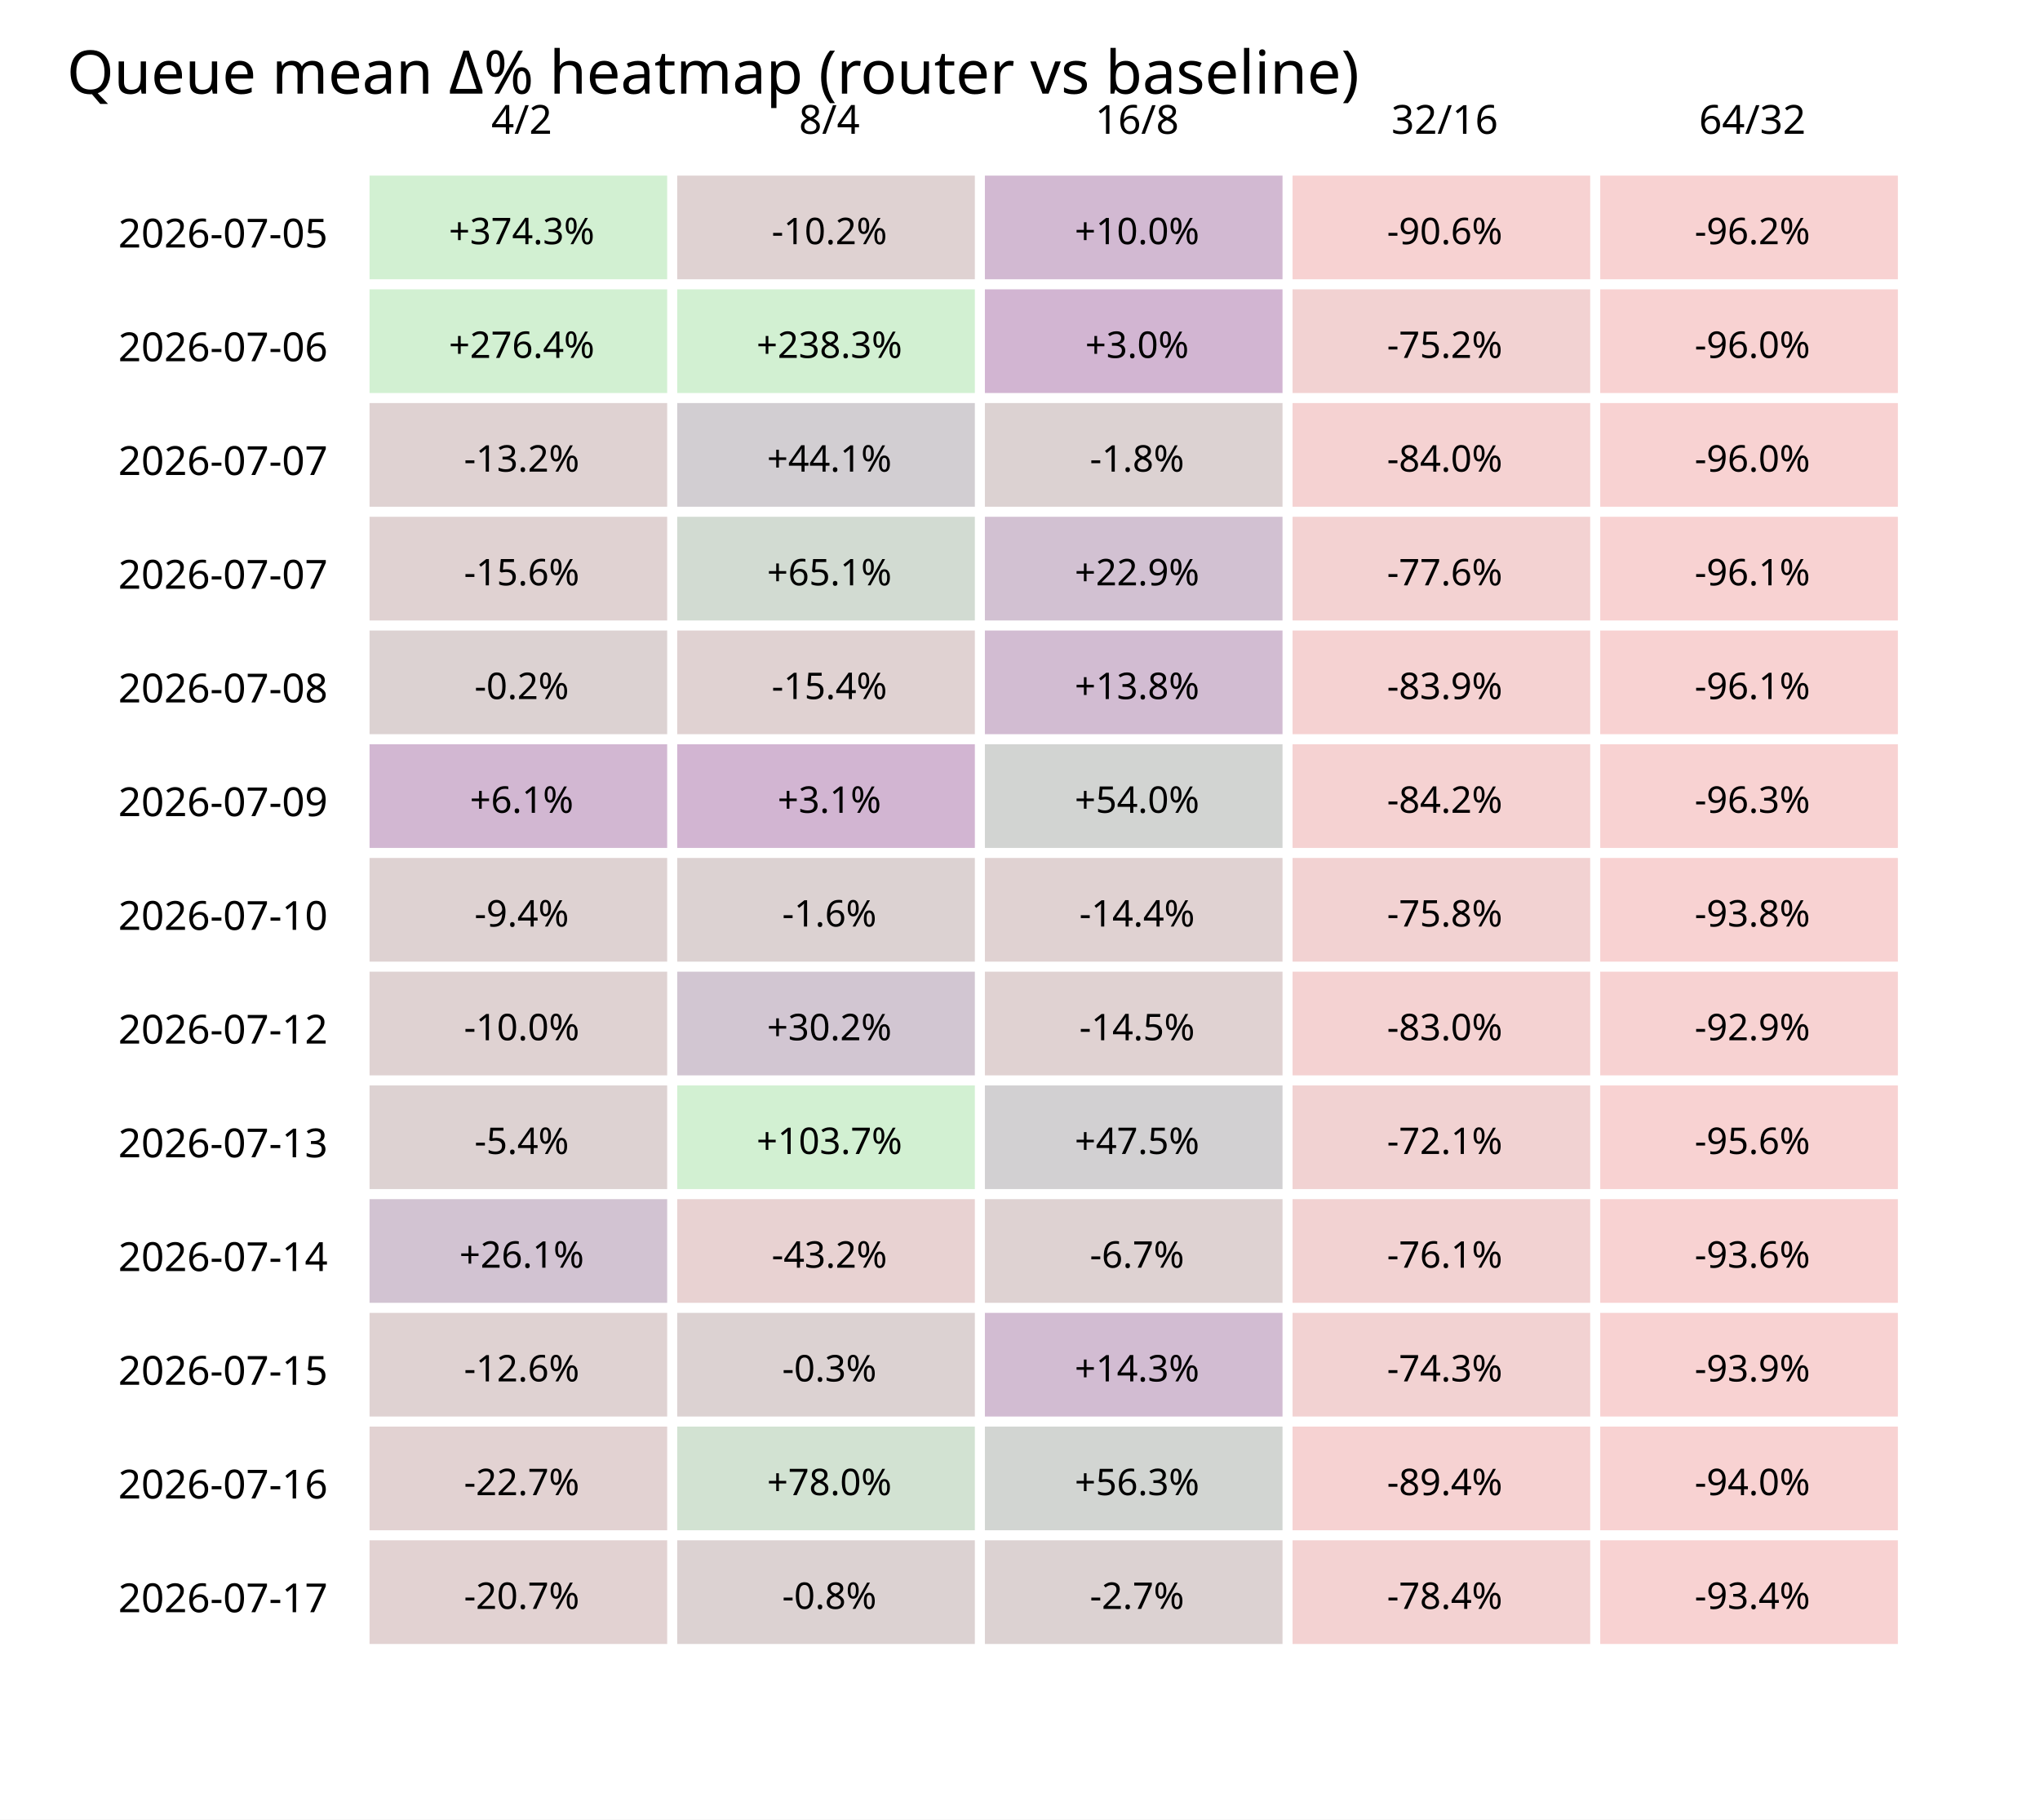
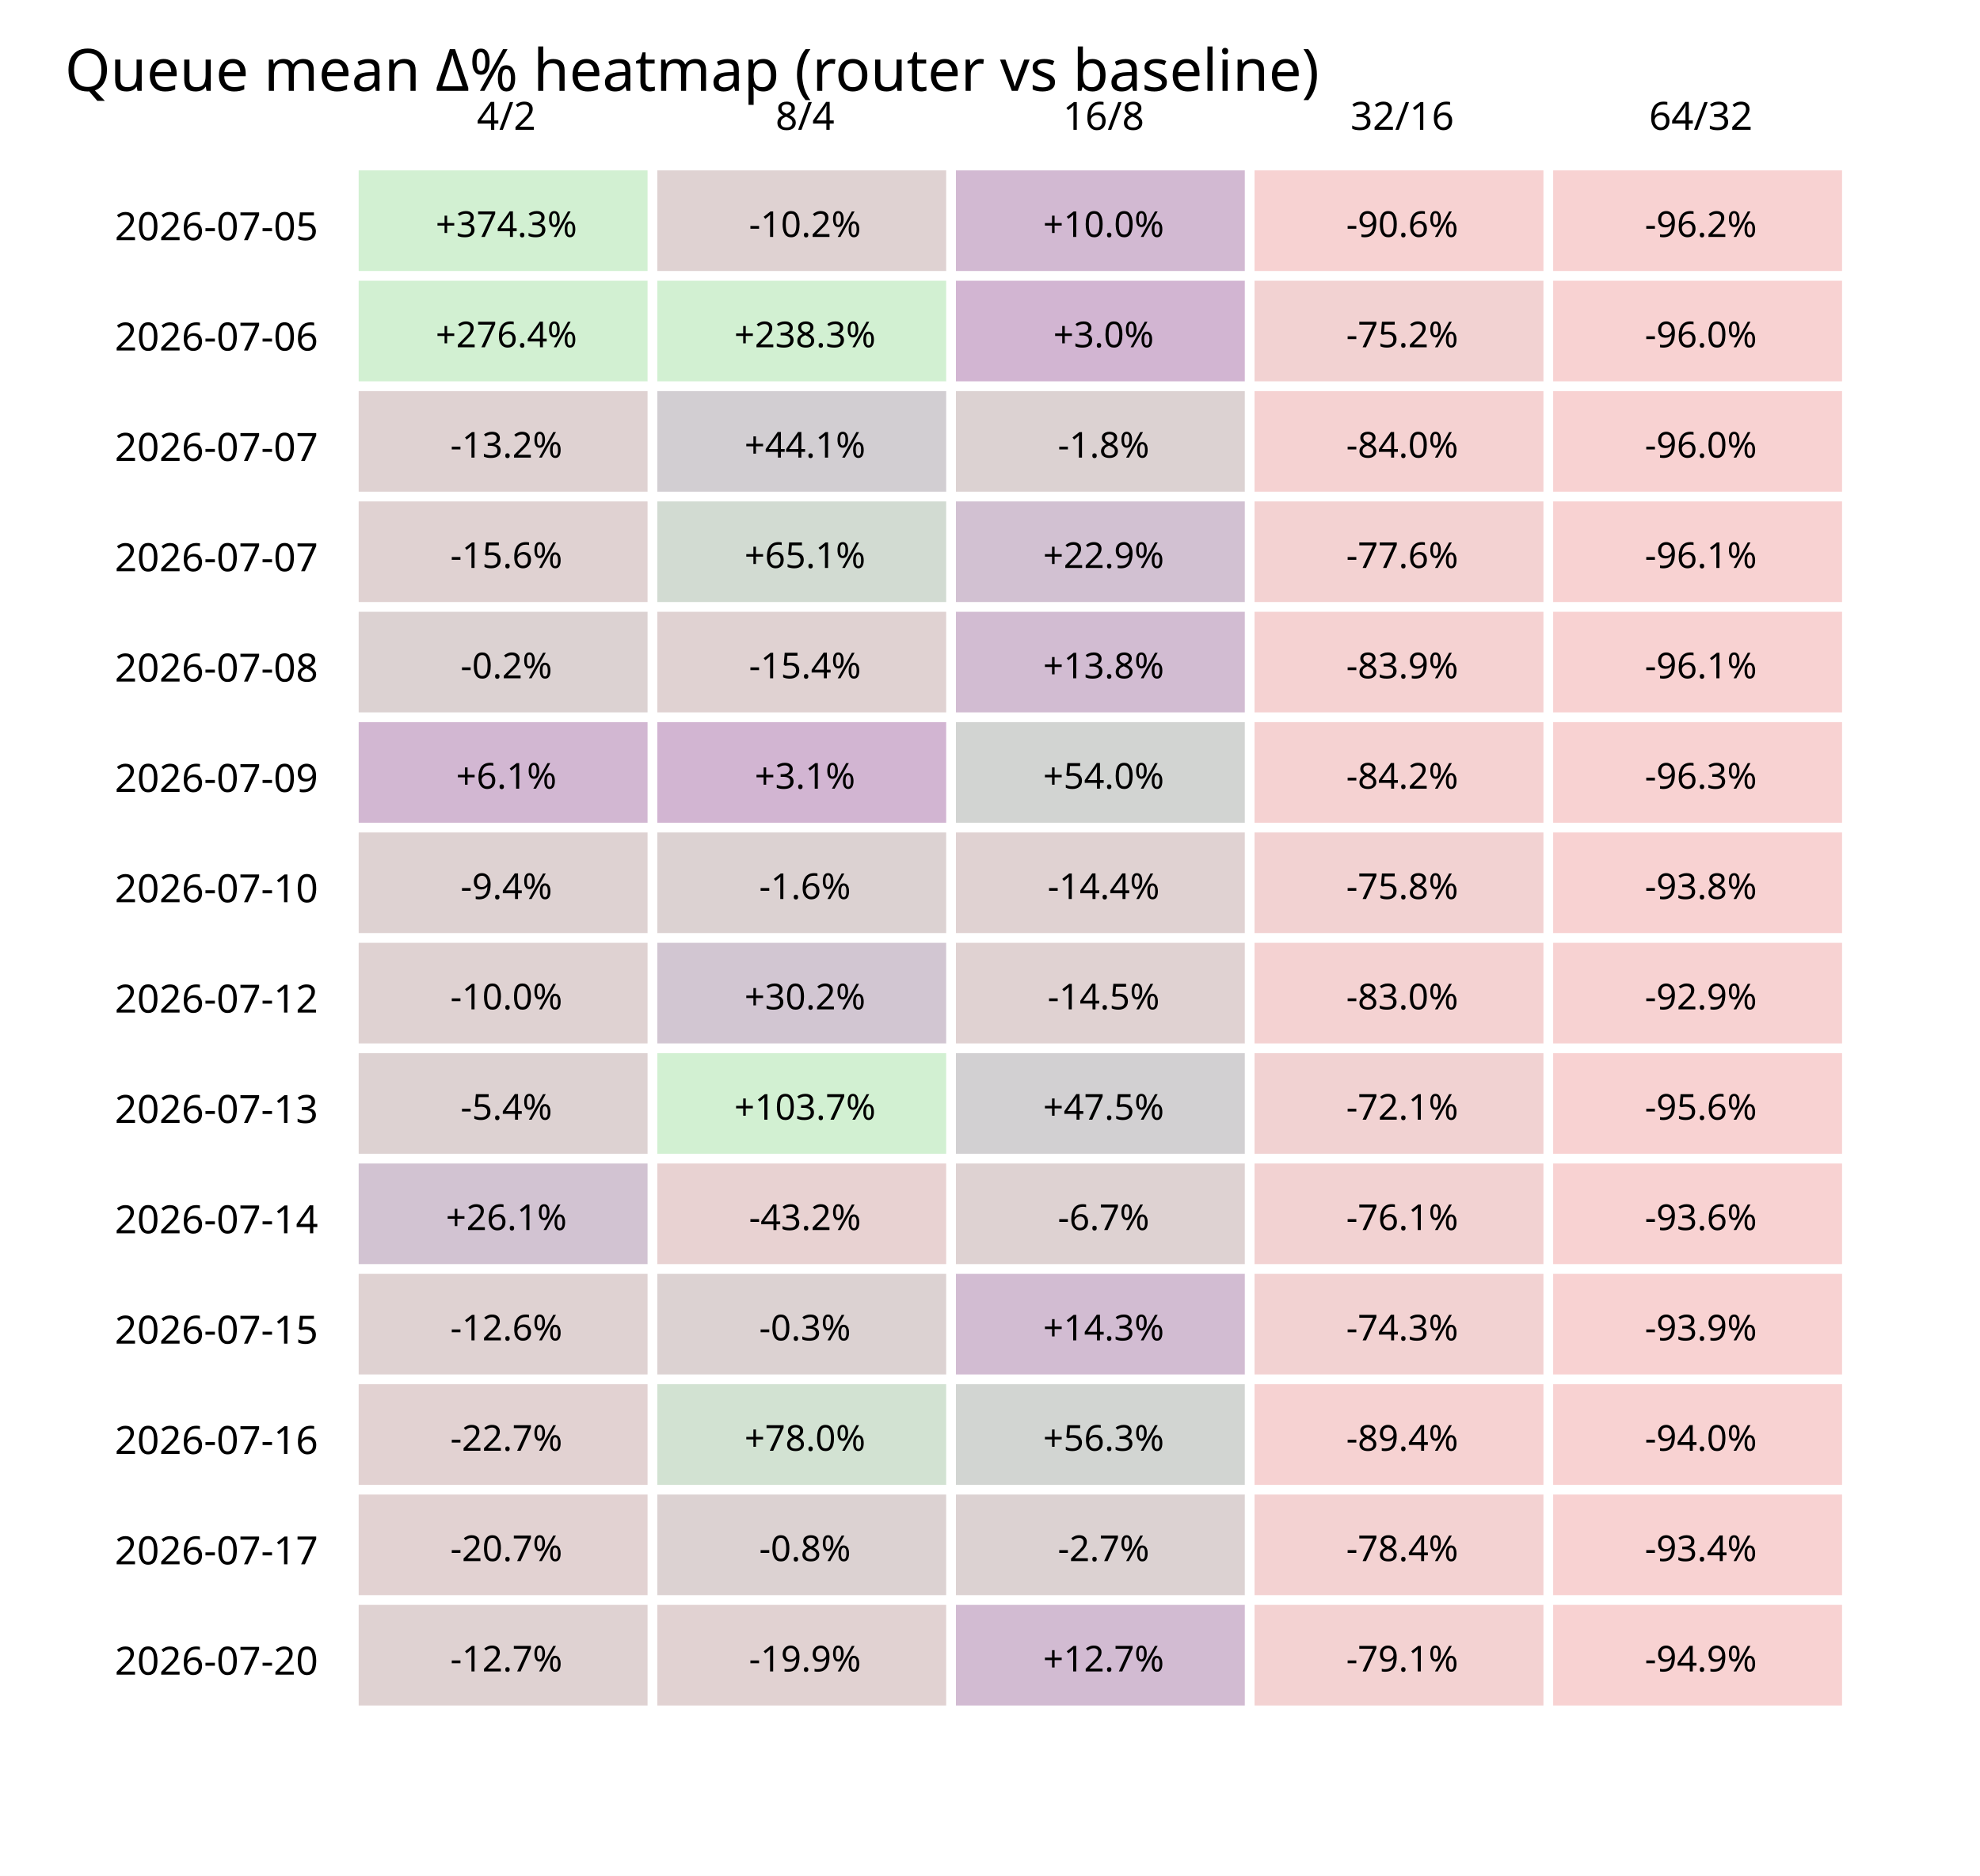
- <svg xmlns="http://www.w3.org/2000/svg" width="610" height="544" viewBox="0 0 610 544">
+ <svg xmlns="http://www.w3.org/2000/svg" width="610" height="578" viewBox="0 0 610 578">
  <rect width="100%" height="100%" fill="white" />
  <text x="20" y="28" font-size="18" font-family="sans-serif">Queue mean Δ% heatmap (router vs baseline)</text>
  <text x="156.0" y="40" text-anchor="middle" font-size="12" font-family="sans-serif">4/2</text>
  <text x="248.0" y="40" text-anchor="middle" font-size="12" font-family="sans-serif">8/4</text>
  <text x="340.0" y="40" text-anchor="middle" font-size="12" font-family="sans-serif">16/8</text>
  <text x="432.0" y="40" text-anchor="middle" font-size="12" font-family="sans-serif">32/16</text>
  <text x="524.0" y="40" text-anchor="middle" font-size="12" font-family="sans-serif">64/32</text>
  <text x="98" y="74" text-anchor="end" font-size="12" font-family="sans-serif">2026-07-05</text>
  <rect x="110" y="52" width="90" height="32" fill="rgb(210,240,210)" stroke="white" />
  <text x="156.0" y="73" text-anchor="middle" font-size="11" font-family="sans-serif">+374.3%</text>
  <rect x="202" y="52" width="90" height="32" fill="rgb(223,210,210)" stroke="white" />
  <text x="248.0" y="73" text-anchor="middle" font-size="11" font-family="sans-serif">-10.2%</text>
  <rect x="294" y="52" width="90" height="32" fill="rgb(210,185,210)" stroke="white" />
  <text x="340.0" y="73" text-anchor="middle" font-size="11" font-family="sans-serif">+10.0%</text>
  <rect x="386" y="52" width="90" height="32" fill="rgb(247,210,210)" stroke="white" />
  <text x="432.0" y="73" text-anchor="middle" font-size="11" font-family="sans-serif">-90.6%</text>
  <rect x="478" y="52" width="90" height="32" fill="rgb(248,210,210)" stroke="white" />
  <text x="524.0" y="73" text-anchor="middle" font-size="11" font-family="sans-serif">-96.2%</text>
  <text x="98" y="108" text-anchor="end" font-size="12" font-family="sans-serif">2026-07-06</text>
  <rect x="110" y="86" width="90" height="32" fill="rgb(210,240,210)" stroke="white" />
  <text x="156.0" y="107" text-anchor="middle" font-size="11" font-family="sans-serif">+276.4%</text>
  <rect x="202" y="86" width="90" height="32" fill="rgb(210,240,210)" stroke="white" />
  <text x="248.0" y="107" text-anchor="middle" font-size="11" font-family="sans-serif">+238.3%</text>
  <rect x="294" y="86" width="90" height="32" fill="rgb(210,181,210)" stroke="white" />
  <text x="340.0" y="107" text-anchor="middle" font-size="11" font-family="sans-serif">+3.0%</text>
  <rect x="386" y="86" width="90" height="32" fill="rgb(242,210,210)" stroke="white" />
  <text x="432.0" y="107" text-anchor="middle" font-size="11" font-family="sans-serif">-75.2%</text>
  <rect x="478" y="86" width="90" height="32" fill="rgb(248,210,210)" stroke="white" />
  <text x="524.0" y="107" text-anchor="middle" font-size="11" font-family="sans-serif">-96.0%</text>
  <text x="98" y="142" text-anchor="end" font-size="12" font-family="sans-serif">2026-07-07</text>
  <rect x="110" y="120" width="90" height="32" fill="rgb(223,210,210)" stroke="white" />
  <text x="156.0" y="141" text-anchor="middle" font-size="11" font-family="sans-serif">-13.2%</text>
  <rect x="202" y="120" width="90" height="32" fill="rgb(210,206,210)" stroke="white" />
  <text x="248.0" y="141" text-anchor="middle" font-size="11" font-family="sans-serif">+44.1%</text>
  <rect x="294" y="120" width="90" height="32" fill="rgb(220,210,210)" stroke="white" />
  <text x="340.0" y="141" text-anchor="middle" font-size="11" font-family="sans-serif">-1.8%</text>
  <rect x="386" y="120" width="90" height="32" fill="rgb(245,210,210)" stroke="white" />
  <text x="432.0" y="141" text-anchor="middle" font-size="11" font-family="sans-serif">-84.0%</text>
  <rect x="478" y="120" width="90" height="32" fill="rgb(248,210,210)" stroke="white" />
  <text x="524.0" y="141" text-anchor="middle" font-size="11" font-family="sans-serif">-96.0%</text>
  <text x="98" y="176" text-anchor="end" font-size="12" font-family="sans-serif">2026-07-07</text>
  <rect x="110" y="154" width="90" height="32" fill="rgb(224,210,210)" stroke="white" />
  <text x="156.0" y="175" text-anchor="middle" font-size="11" font-family="sans-serif">-15.6%</text>
  <rect x="202" y="154" width="90" height="32" fill="rgb(210,219,210)" stroke="white" />
  <text x="248.0" y="175" text-anchor="middle" font-size="11" font-family="sans-serif">+65.1%</text>
  <rect x="294" y="154" width="90" height="32" fill="rgb(210,193,210)" stroke="white" />
  <text x="340.0" y="175" text-anchor="middle" font-size="11" font-family="sans-serif">+22.9%</text>
  <rect x="386" y="154" width="90" height="32" fill="rgb(243,210,210)" stroke="white" />
  <text x="432.0" y="175" text-anchor="middle" font-size="11" font-family="sans-serif">-77.6%</text>
  <rect x="478" y="154" width="90" height="32" fill="rgb(248,210,210)" stroke="white" />
  <text x="524.0" y="175" text-anchor="middle" font-size="11" font-family="sans-serif">-96.1%</text>
  <text x="98" y="210" text-anchor="end" font-size="12" font-family="sans-serif">2026-07-08</text>
  <rect x="110" y="188" width="90" height="32" fill="rgb(220,210,210)" stroke="white" />
  <text x="156.0" y="209" text-anchor="middle" font-size="11" font-family="sans-serif">-0.2%</text>
  <rect x="202" y="188" width="90" height="32" fill="rgb(224,210,210)" stroke="white" />
  <text x="248.0" y="209" text-anchor="middle" font-size="11" font-family="sans-serif">-15.4%</text>
  <rect x="294" y="188" width="90" height="32" fill="rgb(210,188,210)" stroke="white" />
  <text x="340.0" y="209" text-anchor="middle" font-size="11" font-family="sans-serif">+13.8%</text>
  <rect x="386" y="188" width="90" height="32" fill="rgb(245,210,210)" stroke="white" />
  <text x="432.0" y="209" text-anchor="middle" font-size="11" font-family="sans-serif">-83.9%</text>
  <rect x="478" y="188" width="90" height="32" fill="rgb(248,210,210)" stroke="white" />
  <text x="524.0" y="209" text-anchor="middle" font-size="11" font-family="sans-serif">-96.1%</text>
  <text x="98" y="244" text-anchor="end" font-size="12" font-family="sans-serif">2026-07-09</text>
  <rect x="110" y="222" width="90" height="32" fill="rgb(210,183,210)" stroke="white" />
  <text x="156.0" y="243" text-anchor="middle" font-size="11" font-family="sans-serif">+6.1%</text>
  <rect x="202" y="222" width="90" height="32" fill="rgb(210,181,210)" stroke="white" />
  <text x="248.0" y="243" text-anchor="middle" font-size="11" font-family="sans-serif">+3.1%</text>
  <rect x="294" y="222" width="90" height="32" fill="rgb(210,212,210)" stroke="white" />
  <text x="340.0" y="243" text-anchor="middle" font-size="11" font-family="sans-serif">+54.0%</text>
  <rect x="386" y="222" width="90" height="32" fill="rgb(245,210,210)" stroke="white" />
  <text x="432.0" y="243" text-anchor="middle" font-size="11" font-family="sans-serif">-84.2%</text>
  <rect x="478" y="222" width="90" height="32" fill="rgb(248,210,210)" stroke="white" />
  <text x="524.0" y="243" text-anchor="middle" font-size="11" font-family="sans-serif">-96.3%</text>
  <text x="98" y="278" text-anchor="end" font-size="12" font-family="sans-serif">2026-07-10</text>
  <rect x="110" y="256" width="90" height="32" fill="rgb(222,210,210)" stroke="white" />
  <text x="156.0" y="277" text-anchor="middle" font-size="11" font-family="sans-serif">-9.4%</text>
  <rect x="202" y="256" width="90" height="32" fill="rgb(220,210,210)" stroke="white" />
  <text x="248.0" y="277" text-anchor="middle" font-size="11" font-family="sans-serif">-1.6%</text>
  <rect x="294" y="256" width="90" height="32" fill="rgb(224,210,210)" stroke="white" />
  <text x="340.0" y="277" text-anchor="middle" font-size="11" font-family="sans-serif">-14.4%</text>
  <rect x="386" y="256" width="90" height="32" fill="rgb(242,210,210)" stroke="white" />
  <text x="432.0" y="277" text-anchor="middle" font-size="11" font-family="sans-serif">-75.8%</text>
  <rect x="478" y="256" width="90" height="32" fill="rgb(248,210,210)" stroke="white" />
  <text x="524.0" y="277" text-anchor="middle" font-size="11" font-family="sans-serif">-93.8%</text>
  <text x="98" y="312" text-anchor="end" font-size="12" font-family="sans-serif">2026-07-12</text>
  <rect x="110" y="290" width="90" height="32" fill="rgb(223,210,210)" stroke="white" />
  <text x="156.0" y="311" text-anchor="middle" font-size="11" font-family="sans-serif">-10.0%</text>
  <rect x="202" y="290" width="90" height="32" fill="rgb(210,198,210)" stroke="white" />
  <text x="248.0" y="311" text-anchor="middle" font-size="11" font-family="sans-serif">+30.2%</text>
  <rect x="294" y="290" width="90" height="32" fill="rgb(224,210,210)" stroke="white" />
  <text x="340.0" y="311" text-anchor="middle" font-size="11" font-family="sans-serif">-14.5%</text>
  <rect x="386" y="290" width="90" height="32" fill="rgb(244,210,210)" stroke="white" />
  <text x="432.0" y="311" text-anchor="middle" font-size="11" font-family="sans-serif">-83.0%</text>
  <rect x="478" y="290" width="90" height="32" fill="rgb(247,210,210)" stroke="white" />
  <text x="524.0" y="311" text-anchor="middle" font-size="11" font-family="sans-serif">-92.9%</text>
  <text x="98" y="346" text-anchor="end" font-size="12" font-family="sans-serif">2026-07-13</text>
  <rect x="110" y="324" width="90" height="32" fill="rgb(221,210,210)" stroke="white" />
  <text x="156.0" y="345" text-anchor="middle" font-size="11" font-family="sans-serif">-5.4%</text>
  <rect x="202" y="324" width="90" height="32" fill="rgb(210,240,210)" stroke="white" />
  <text x="248.0" y="345" text-anchor="middle" font-size="11" font-family="sans-serif">+103.7%</text>
  <rect x="294" y="324" width="90" height="32" fill="rgb(210,208,210)" stroke="white" />
  <text x="340.0" y="345" text-anchor="middle" font-size="11" font-family="sans-serif">+47.5%</text>
  <rect x="386" y="324" width="90" height="32" fill="rgb(241,210,210)" stroke="white" />
  <text x="432.0" y="345" text-anchor="middle" font-size="11" font-family="sans-serif">-72.1%</text>
  <rect x="478" y="324" width="90" height="32" fill="rgb(248,210,210)" stroke="white" />
  <text x="524.0" y="345" text-anchor="middle" font-size="11" font-family="sans-serif">-95.6%</text>
  <text x="98" y="380" text-anchor="end" font-size="12" font-family="sans-serif">2026-07-14</text>
  <rect x="110" y="358" width="90" height="32" fill="rgb(210,195,210)" stroke="white" />
  <text x="156.0" y="379" text-anchor="middle" font-size="11" font-family="sans-serif">+26.1%</text>
  <rect x="202" y="358" width="90" height="32" fill="rgb(232,210,210)" stroke="white" />
  <text x="248.0" y="379" text-anchor="middle" font-size="11" font-family="sans-serif">-43.2%</text>
  <rect x="294" y="358" width="90" height="32" fill="rgb(222,210,210)" stroke="white" />
  <text x="340.0" y="379" text-anchor="middle" font-size="11" font-family="sans-serif">-6.7%</text>
  <rect x="386" y="358" width="90" height="32" fill="rgb(242,210,210)" stroke="white" />
  <text x="432.0" y="379" text-anchor="middle" font-size="11" font-family="sans-serif">-76.1%</text>
  <rect x="478" y="358" width="90" height="32" fill="rgb(248,210,210)" stroke="white" />
  <text x="524.0" y="379" text-anchor="middle" font-size="11" font-family="sans-serif">-93.6%</text>
  <text x="98" y="414" text-anchor="end" font-size="12" font-family="sans-serif">2026-07-15</text>
  <rect x="110" y="392" width="90" height="32" fill="rgb(223,210,210)" stroke="white" />
  <text x="156.0" y="413" text-anchor="middle" font-size="11" font-family="sans-serif">-12.6%</text>
  <rect x="202" y="392" width="90" height="32" fill="rgb(220,210,210)" stroke="white" />
  <text x="248.0" y="413" text-anchor="middle" font-size="11" font-family="sans-serif">-0.3%</text>
  <rect x="294" y="392" width="90" height="32" fill="rgb(210,188,210)" stroke="white" />
  <text x="340.0" y="413" text-anchor="middle" font-size="11" font-family="sans-serif">+14.3%</text>
  <rect x="386" y="392" width="90" height="32" fill="rgb(242,210,210)" stroke="white" />
  <text x="432.0" y="413" text-anchor="middle" font-size="11" font-family="sans-serif">-74.3%</text>
  <rect x="478" y="392" width="90" height="32" fill="rgb(248,210,210)" stroke="white" />
  <text x="524.0" y="413" text-anchor="middle" font-size="11" font-family="sans-serif">-93.9%</text>
  <text x="98" y="448" text-anchor="end" font-size="12" font-family="sans-serif">2026-07-16</text>
  <rect x="110" y="426" width="90" height="32" fill="rgb(226,210,210)" stroke="white" />
  <text x="156.0" y="447" text-anchor="middle" font-size="11" font-family="sans-serif">-22.7%</text>
  <rect x="202" y="426" width="90" height="32" fill="rgb(210,226,210)" stroke="white" />
  <text x="248.0" y="447" text-anchor="middle" font-size="11" font-family="sans-serif">+78.0%</text>
  <rect x="294" y="426" width="90" height="32" fill="rgb(210,213,210)" stroke="white" />
  <text x="340.0" y="447" text-anchor="middle" font-size="11" font-family="sans-serif">+56.3%</text>
  <rect x="386" y="426" width="90" height="32" fill="rgb(246,210,210)" stroke="white" />
  <text x="432.0" y="447" text-anchor="middle" font-size="11" font-family="sans-serif">-89.4%</text>
  <rect x="478" y="426" width="90" height="32" fill="rgb(248,210,210)" stroke="white" />
  <text x="524.0" y="447" text-anchor="middle" font-size="11" font-family="sans-serif">-94.0%</text>
  <text x="98" y="482" text-anchor="end" font-size="12" font-family="sans-serif">2026-07-17</text>
  <rect x="110" y="460" width="90" height="32" fill="rgb(226,210,210)" stroke="white" />
  <text x="156.0" y="481" text-anchor="middle" font-size="11" font-family="sans-serif">-20.7%</text>
  <rect x="202" y="460" width="90" height="32" fill="rgb(220,210,210)" stroke="white" />
  <text x="248.0" y="481" text-anchor="middle" font-size="11" font-family="sans-serif">-0.8%</text>
  <rect x="294" y="460" width="90" height="32" fill="rgb(220,210,210)" stroke="white" />
  <text x="340.0" y="481" text-anchor="middle" font-size="11" font-family="sans-serif">-2.7%</text>
  <rect x="386" y="460" width="90" height="32" fill="rgb(243,210,210)" stroke="white" />
  <text x="432.0" y="481" text-anchor="middle" font-size="11" font-family="sans-serif">-78.4%</text>
  <rect x="478" y="460" width="90" height="32" fill="rgb(248,210,210)" stroke="white" />
  <text x="524.0" y="481" text-anchor="middle" font-size="11" font-family="sans-serif">-93.4%</text>
+   <text x="98" y="516" text-anchor="end" font-size="12" font-family="sans-serif">2026-07-20</text>
+   <rect x="110" y="494" width="90" height="32" fill="rgb(223,210,210)" stroke="white" />
+   <text x="156.0" y="515" text-anchor="middle" font-size="11" font-family="sans-serif">-12.7%</text>
+   <rect x="202" y="494" width="90" height="32" fill="rgb(225,210,210)" stroke="white" />
+   <text x="248.0" y="515" text-anchor="middle" font-size="11" font-family="sans-serif">-19.9%</text>
+   <rect x="294" y="494" width="90" height="32" fill="rgb(210,187,210)" stroke="white" />
+   <text x="340.0" y="515" text-anchor="middle" font-size="11" font-family="sans-serif">+12.7%</text>
+   <rect x="386" y="494" width="90" height="32" fill="rgb(243,210,210)" stroke="white" />
+   <text x="432.0" y="515" text-anchor="middle" font-size="11" font-family="sans-serif">-79.1%</text>
+   <rect x="478" y="494" width="90" height="32" fill="rgb(248,210,210)" stroke="white" />
+   <text x="524.0" y="515" text-anchor="middle" font-size="11" font-family="sans-serif">-94.9%</text>
</svg>
